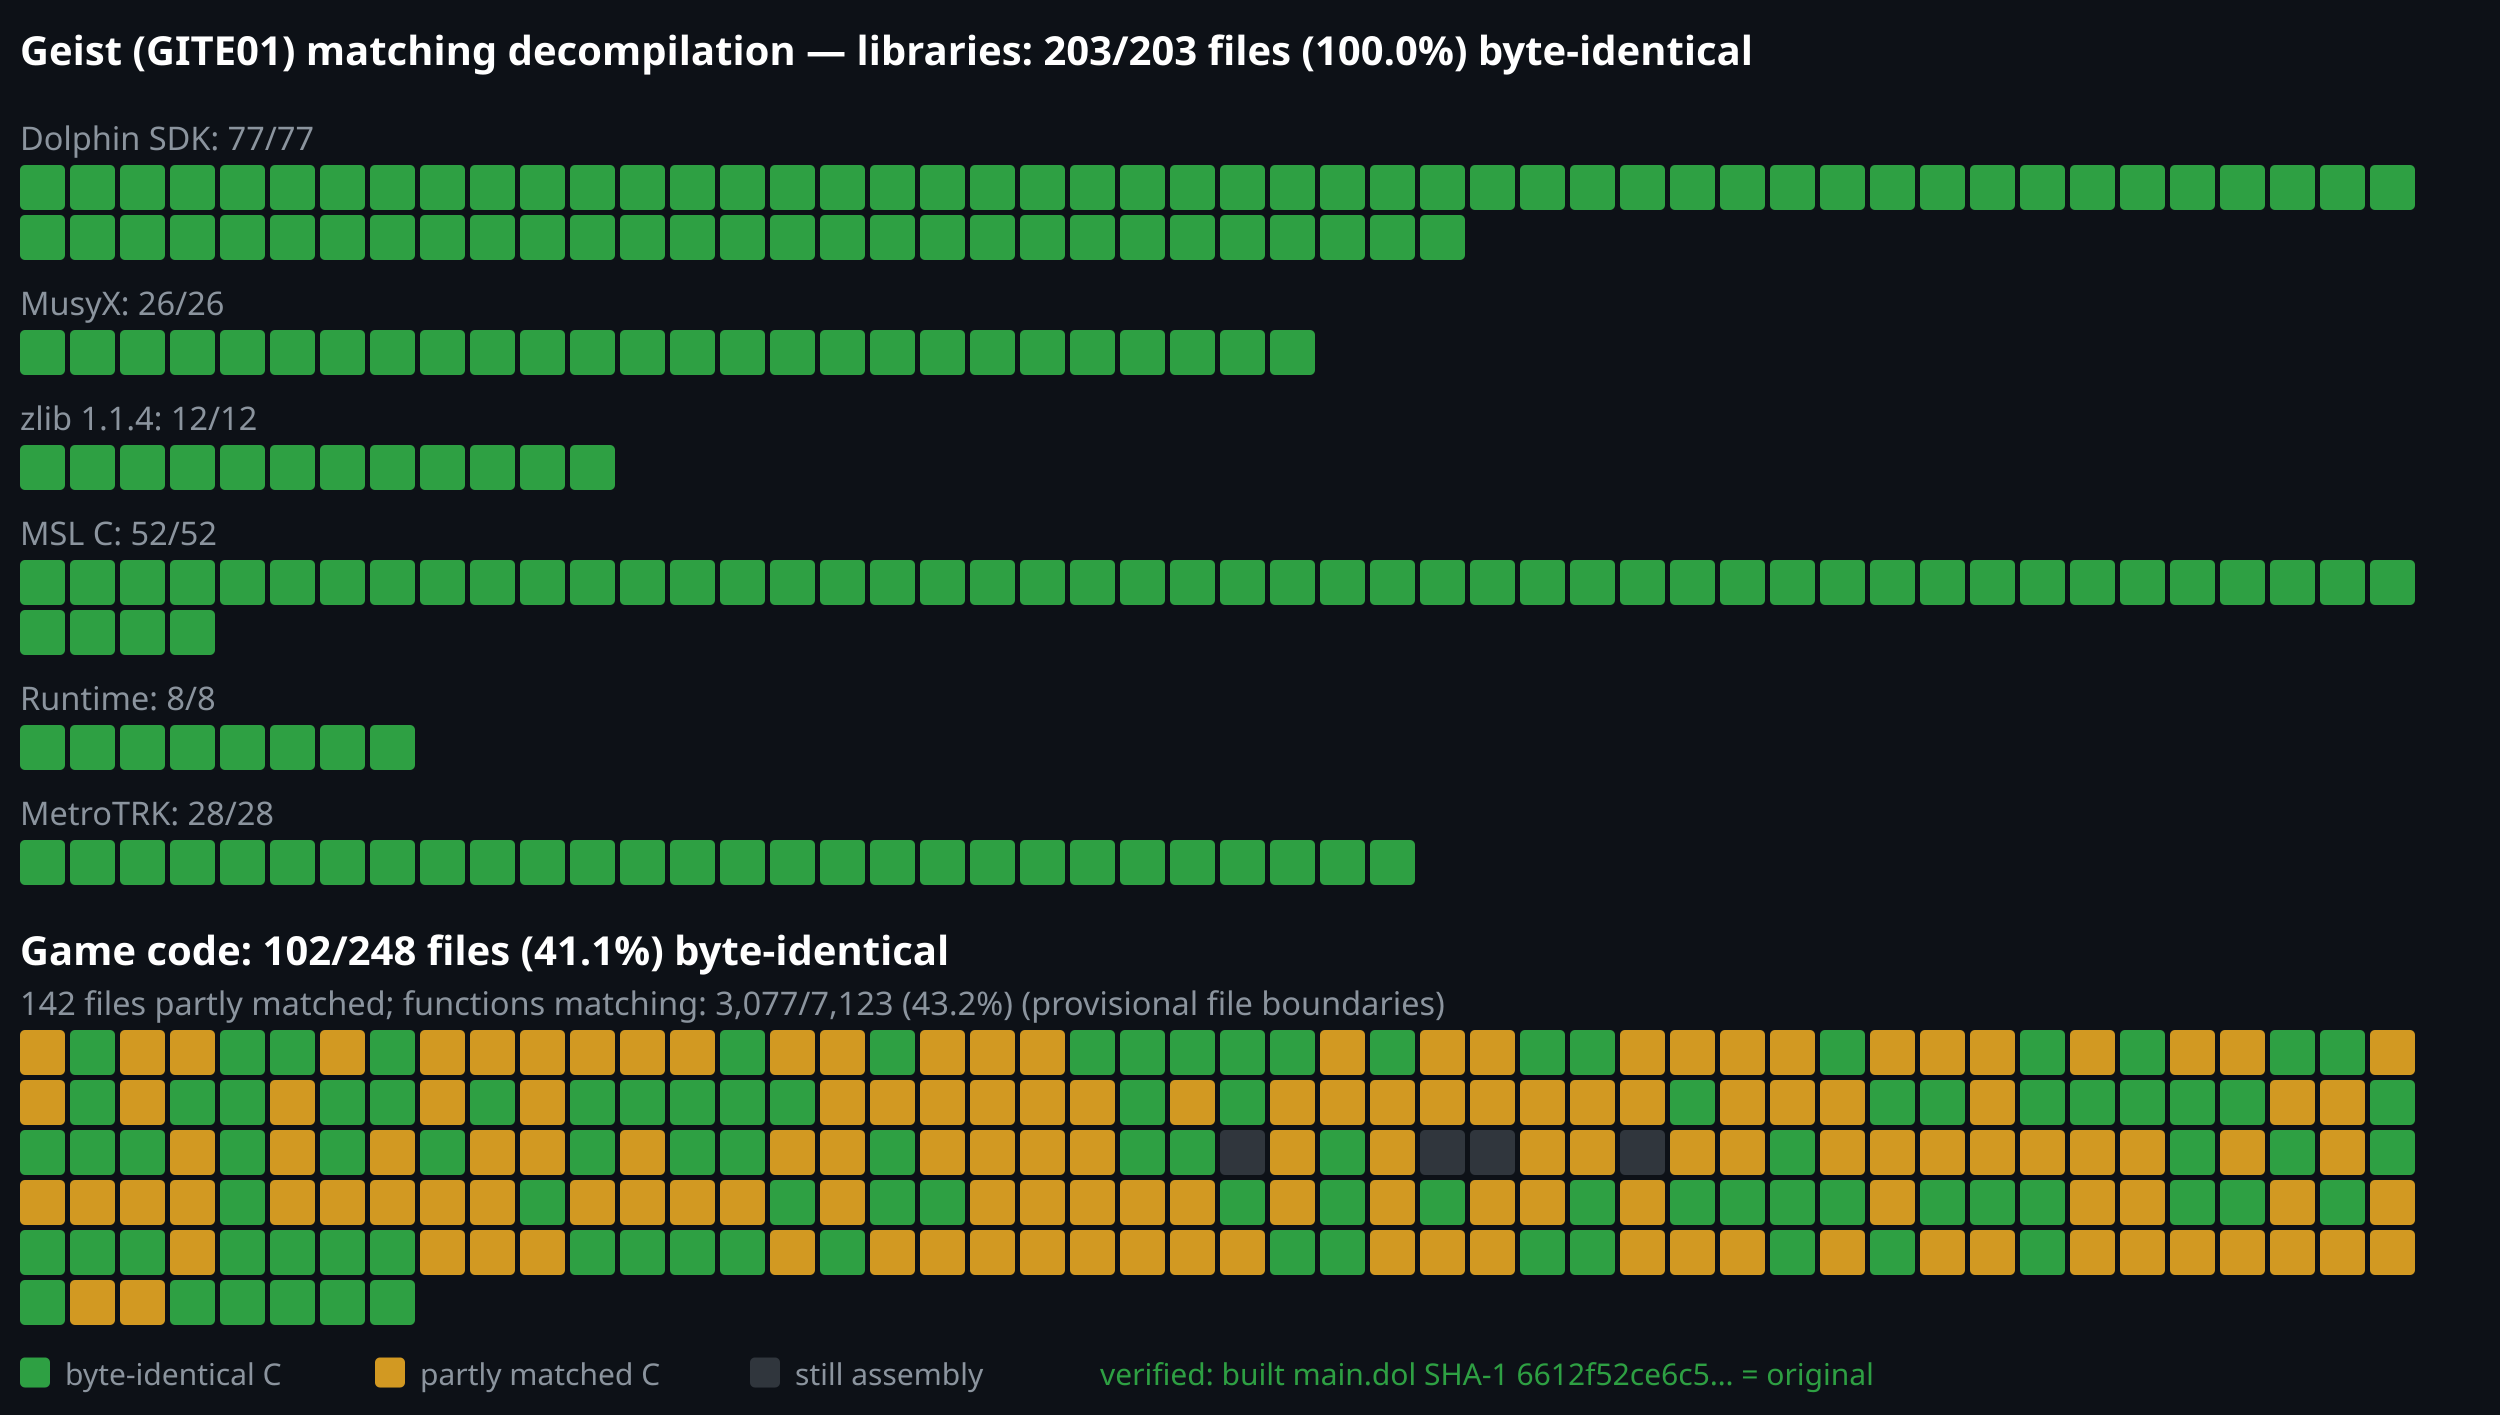
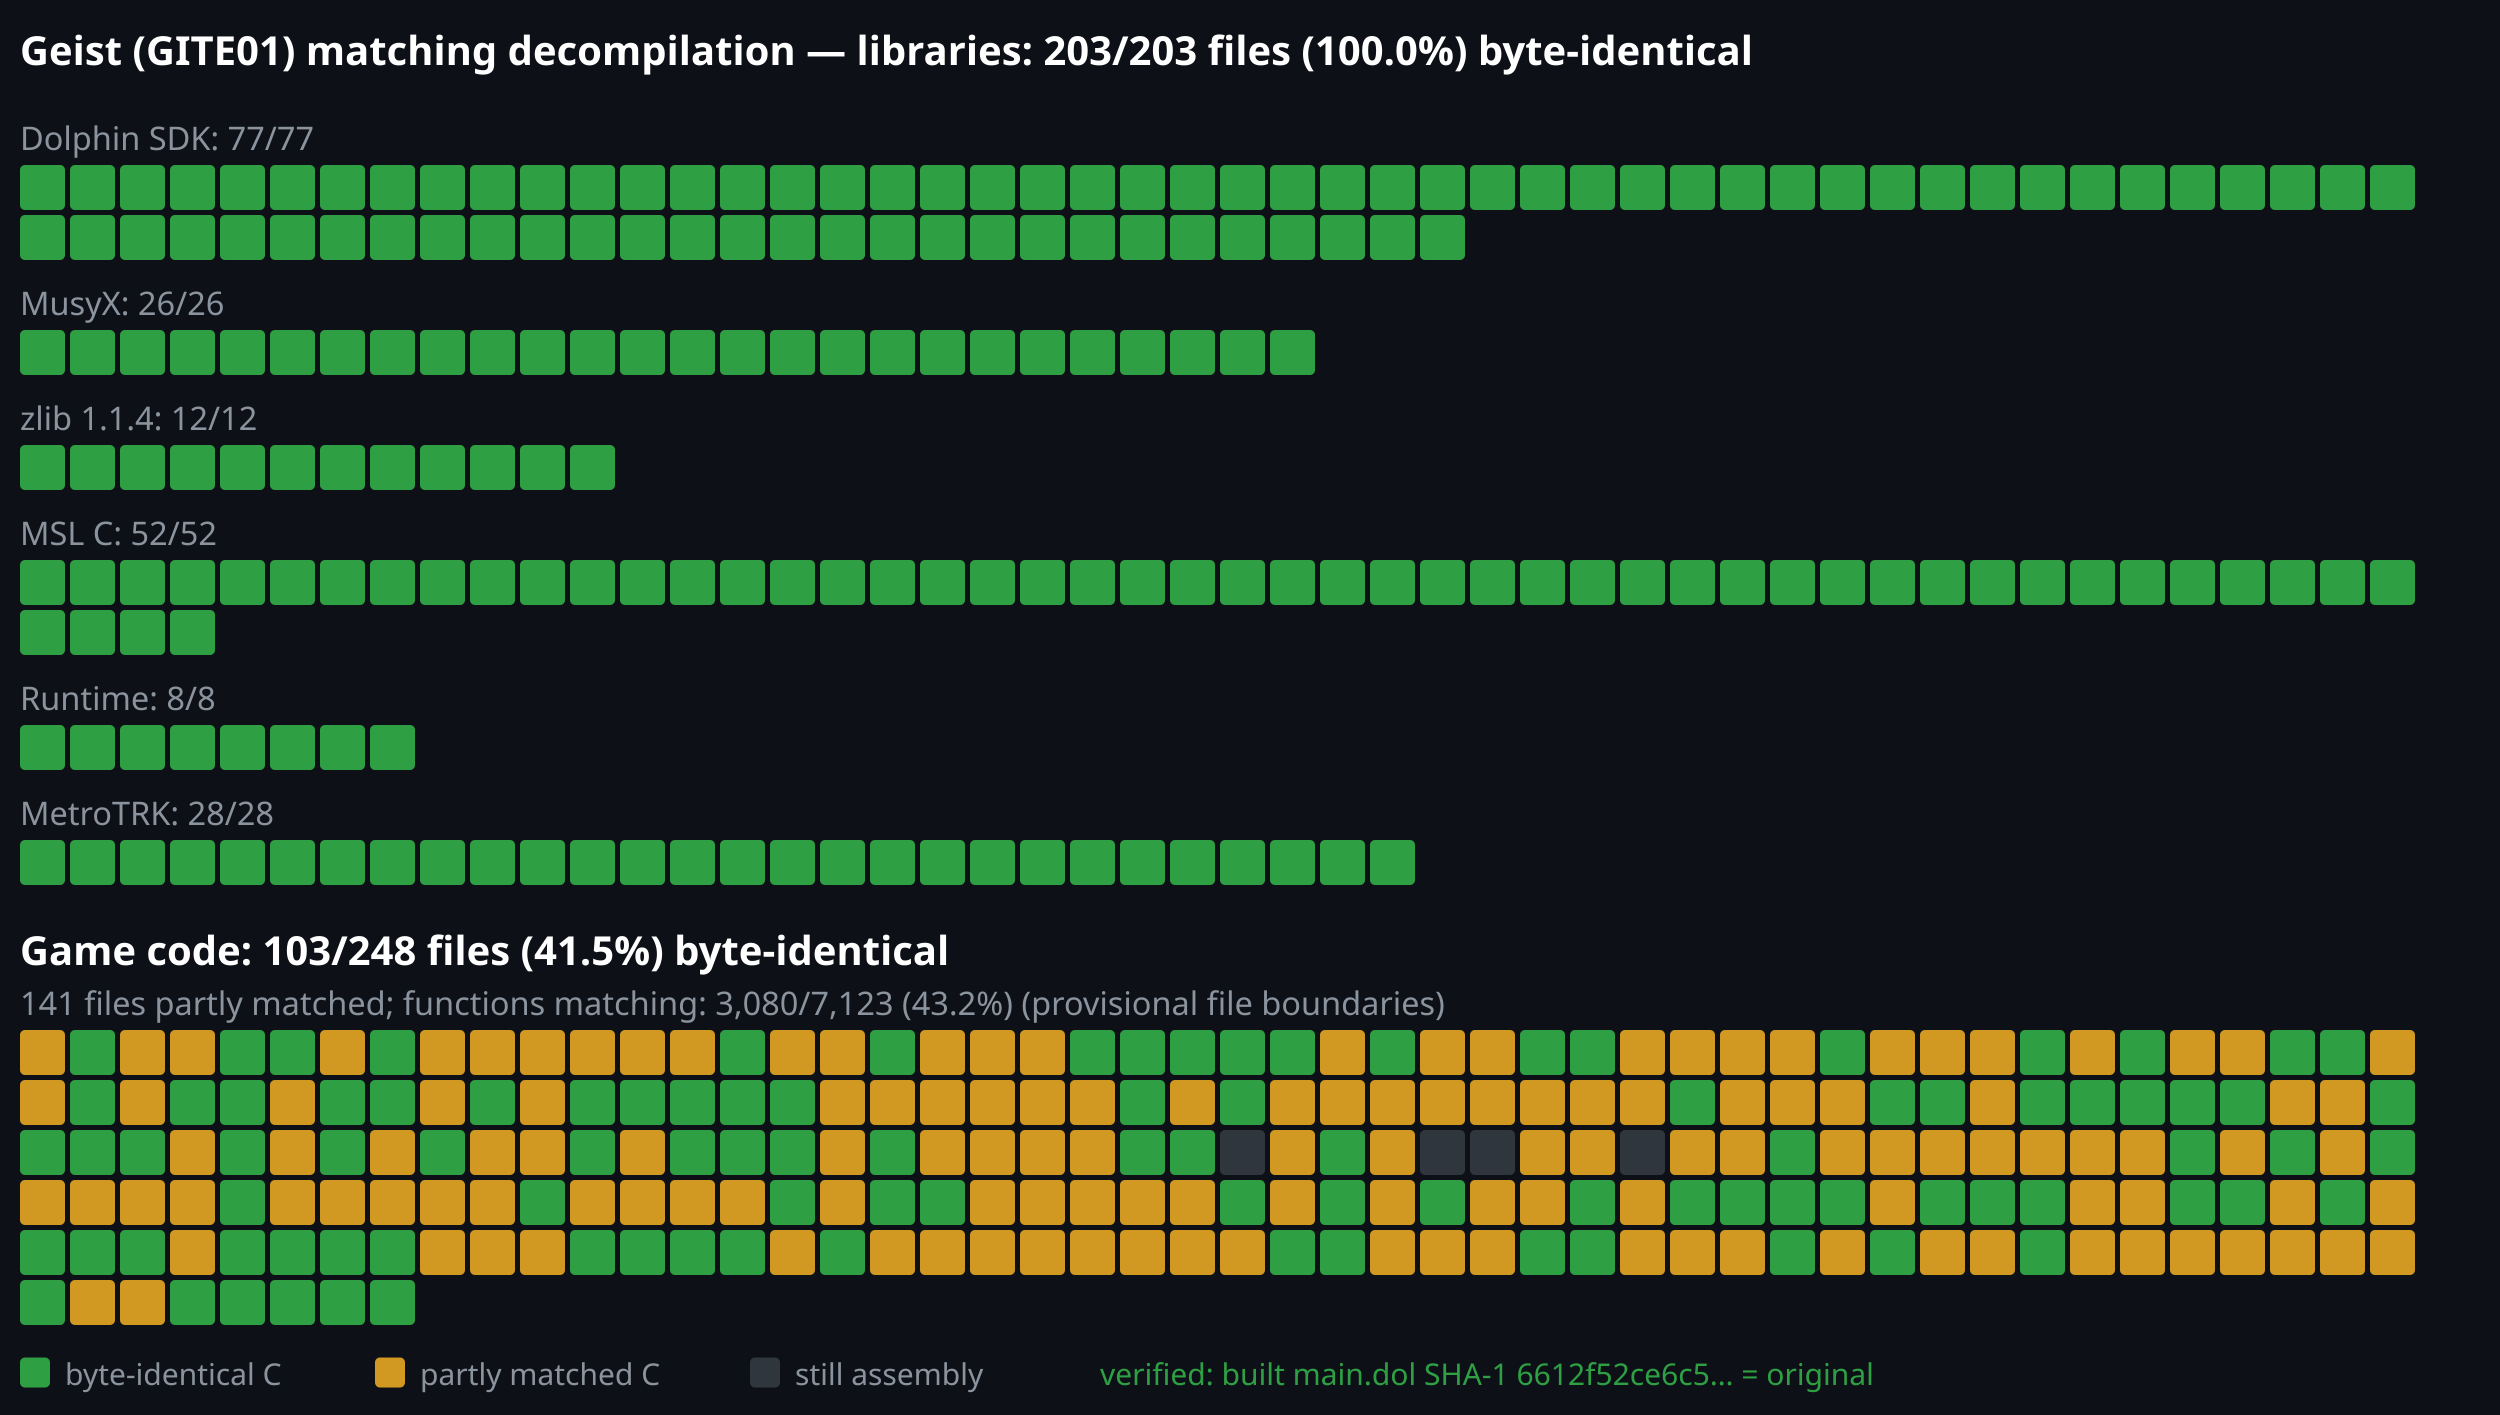
<svg xmlns="http://www.w3.org/2000/svg" viewBox="0 0 1000 566" width="1000" height="566">
  <rect width="1000" height="566" fill="#0d1117" />
  <text x="8" y="26" font-family="sans-serif" font-size="16" font-weight="bold" fill="#ffffff">Geist (GITE01) matching decompilation — libraries: 203/203 files (100.0%) byte-identical</text>
  <text x="8" y="60" font-family="sans-serif" font-size="13" font-weight="normal" fill="#8b949e">Dolphin SDK: 77/77</text>
  <rect x="8" y="66" width="18" height="18" rx="2" fill="#2ea043" />
  <rect x="28" y="66" width="18" height="18" rx="2" fill="#2ea043" />
  <rect x="48" y="66" width="18" height="18" rx="2" fill="#2ea043" />
  <rect x="68" y="66" width="18" height="18" rx="2" fill="#2ea043" />
  <rect x="88" y="66" width="18" height="18" rx="2" fill="#2ea043" />
  <rect x="108" y="66" width="18" height="18" rx="2" fill="#2ea043" />
  <rect x="128" y="66" width="18" height="18" rx="2" fill="#2ea043" />
  <rect x="148" y="66" width="18" height="18" rx="2" fill="#2ea043" />
  <rect x="168" y="66" width="18" height="18" rx="2" fill="#2ea043" />
  <rect x="188" y="66" width="18" height="18" rx="2" fill="#2ea043" />
  <rect x="208" y="66" width="18" height="18" rx="2" fill="#2ea043" />
  <rect x="228" y="66" width="18" height="18" rx="2" fill="#2ea043" />
  <rect x="248" y="66" width="18" height="18" rx="2" fill="#2ea043" />
  <rect x="268" y="66" width="18" height="18" rx="2" fill="#2ea043" />
  <rect x="288" y="66" width="18" height="18" rx="2" fill="#2ea043" />
  <rect x="308" y="66" width="18" height="18" rx="2" fill="#2ea043" />
  <rect x="328" y="66" width="18" height="18" rx="2" fill="#2ea043" />
  <rect x="348" y="66" width="18" height="18" rx="2" fill="#2ea043" />
  <rect x="368" y="66" width="18" height="18" rx="2" fill="#2ea043" />
  <rect x="388" y="66" width="18" height="18" rx="2" fill="#2ea043" />
  <rect x="408" y="66" width="18" height="18" rx="2" fill="#2ea043" />
  <rect x="428" y="66" width="18" height="18" rx="2" fill="#2ea043" />
  <rect x="448" y="66" width="18" height="18" rx="2" fill="#2ea043" />
  <rect x="468" y="66" width="18" height="18" rx="2" fill="#2ea043" />
  <rect x="488" y="66" width="18" height="18" rx="2" fill="#2ea043" />
  <rect x="508" y="66" width="18" height="18" rx="2" fill="#2ea043" />
  <rect x="528" y="66" width="18" height="18" rx="2" fill="#2ea043" />
  <rect x="548" y="66" width="18" height="18" rx="2" fill="#2ea043" />
  <rect x="568" y="66" width="18" height="18" rx="2" fill="#2ea043" />
  <rect x="588" y="66" width="18" height="18" rx="2" fill="#2ea043" />
  <rect x="608" y="66" width="18" height="18" rx="2" fill="#2ea043" />
  <rect x="628" y="66" width="18" height="18" rx="2" fill="#2ea043" />
  <rect x="648" y="66" width="18" height="18" rx="2" fill="#2ea043" />
  <rect x="668" y="66" width="18" height="18" rx="2" fill="#2ea043" />
  <rect x="688" y="66" width="18" height="18" rx="2" fill="#2ea043" />
  <rect x="708" y="66" width="18" height="18" rx="2" fill="#2ea043" />
  <rect x="728" y="66" width="18" height="18" rx="2" fill="#2ea043" />
  <rect x="748" y="66" width="18" height="18" rx="2" fill="#2ea043" />
  <rect x="768" y="66" width="18" height="18" rx="2" fill="#2ea043" />
  <rect x="788" y="66" width="18" height="18" rx="2" fill="#2ea043" />
  <rect x="808" y="66" width="18" height="18" rx="2" fill="#2ea043" />
  <rect x="828" y="66" width="18" height="18" rx="2" fill="#2ea043" />
  <rect x="848" y="66" width="18" height="18" rx="2" fill="#2ea043" />
  <rect x="868" y="66" width="18" height="18" rx="2" fill="#2ea043" />
  <rect x="888" y="66" width="18" height="18" rx="2" fill="#2ea043" />
  <rect x="908" y="66" width="18" height="18" rx="2" fill="#2ea043" />
  <rect x="928" y="66" width="18" height="18" rx="2" fill="#2ea043" />
  <rect x="948" y="66" width="18" height="18" rx="2" fill="#2ea043" />
  <rect x="8" y="86" width="18" height="18" rx="2" fill="#2ea043" />
  <rect x="28" y="86" width="18" height="18" rx="2" fill="#2ea043" />
  <rect x="48" y="86" width="18" height="18" rx="2" fill="#2ea043" />
  <rect x="68" y="86" width="18" height="18" rx="2" fill="#2ea043" />
  <rect x="88" y="86" width="18" height="18" rx="2" fill="#2ea043" />
  <rect x="108" y="86" width="18" height="18" rx="2" fill="#2ea043" />
  <rect x="128" y="86" width="18" height="18" rx="2" fill="#2ea043" />
  <rect x="148" y="86" width="18" height="18" rx="2" fill="#2ea043" />
  <rect x="168" y="86" width="18" height="18" rx="2" fill="#2ea043" />
  <rect x="188" y="86" width="18" height="18" rx="2" fill="#2ea043" />
  <rect x="208" y="86" width="18" height="18" rx="2" fill="#2ea043" />
  <rect x="228" y="86" width="18" height="18" rx="2" fill="#2ea043" />
  <rect x="248" y="86" width="18" height="18" rx="2" fill="#2ea043" />
  <rect x="268" y="86" width="18" height="18" rx="2" fill="#2ea043" />
  <rect x="288" y="86" width="18" height="18" rx="2" fill="#2ea043" />
  <rect x="308" y="86" width="18" height="18" rx="2" fill="#2ea043" />
  <rect x="328" y="86" width="18" height="18" rx="2" fill="#2ea043" />
  <rect x="348" y="86" width="18" height="18" rx="2" fill="#2ea043" />
  <rect x="368" y="86" width="18" height="18" rx="2" fill="#2ea043" />
  <rect x="388" y="86" width="18" height="18" rx="2" fill="#2ea043" />
  <rect x="408" y="86" width="18" height="18" rx="2" fill="#2ea043" />
  <rect x="428" y="86" width="18" height="18" rx="2" fill="#2ea043" />
  <rect x="448" y="86" width="18" height="18" rx="2" fill="#2ea043" />
  <rect x="468" y="86" width="18" height="18" rx="2" fill="#2ea043" />
  <rect x="488" y="86" width="18" height="18" rx="2" fill="#2ea043" />
  <rect x="508" y="86" width="18" height="18" rx="2" fill="#2ea043" />
  <rect x="528" y="86" width="18" height="18" rx="2" fill="#2ea043" />
  <rect x="548" y="86" width="18" height="18" rx="2" fill="#2ea043" />
  <rect x="568" y="86" width="18" height="18" rx="2" fill="#2ea043" />
  <text x="8" y="126" font-family="sans-serif" font-size="13" font-weight="normal" fill="#8b949e">MusyX: 26/26</text>
  <rect x="8" y="132" width="18" height="18" rx="2" fill="#2ea043" />
  <rect x="28" y="132" width="18" height="18" rx="2" fill="#2ea043" />
  <rect x="48" y="132" width="18" height="18" rx="2" fill="#2ea043" />
  <rect x="68" y="132" width="18" height="18" rx="2" fill="#2ea043" />
  <rect x="88" y="132" width="18" height="18" rx="2" fill="#2ea043" />
  <rect x="108" y="132" width="18" height="18" rx="2" fill="#2ea043" />
  <rect x="128" y="132" width="18" height="18" rx="2" fill="#2ea043" />
  <rect x="148" y="132" width="18" height="18" rx="2" fill="#2ea043" />
  <rect x="168" y="132" width="18" height="18" rx="2" fill="#2ea043" />
  <rect x="188" y="132" width="18" height="18" rx="2" fill="#2ea043" />
  <rect x="208" y="132" width="18" height="18" rx="2" fill="#2ea043" />
  <rect x="228" y="132" width="18" height="18" rx="2" fill="#2ea043" />
  <rect x="248" y="132" width="18" height="18" rx="2" fill="#2ea043" />
  <rect x="268" y="132" width="18" height="18" rx="2" fill="#2ea043" />
  <rect x="288" y="132" width="18" height="18" rx="2" fill="#2ea043" />
  <rect x="308" y="132" width="18" height="18" rx="2" fill="#2ea043" />
  <rect x="328" y="132" width="18" height="18" rx="2" fill="#2ea043" />
  <rect x="348" y="132" width="18" height="18" rx="2" fill="#2ea043" />
  <rect x="368" y="132" width="18" height="18" rx="2" fill="#2ea043" />
  <rect x="388" y="132" width="18" height="18" rx="2" fill="#2ea043" />
  <rect x="408" y="132" width="18" height="18" rx="2" fill="#2ea043" />
  <rect x="428" y="132" width="18" height="18" rx="2" fill="#2ea043" />
  <rect x="448" y="132" width="18" height="18" rx="2" fill="#2ea043" />
  <rect x="468" y="132" width="18" height="18" rx="2" fill="#2ea043" />
  <rect x="488" y="132" width="18" height="18" rx="2" fill="#2ea043" />
  <rect x="508" y="132" width="18" height="18" rx="2" fill="#2ea043" />
  <text x="8" y="172" font-family="sans-serif" font-size="13" font-weight="normal" fill="#8b949e">zlib 1.1.4: 12/12</text>
  <rect x="8" y="178" width="18" height="18" rx="2" fill="#2ea043" />
  <rect x="28" y="178" width="18" height="18" rx="2" fill="#2ea043" />
  <rect x="48" y="178" width="18" height="18" rx="2" fill="#2ea043" />
  <rect x="68" y="178" width="18" height="18" rx="2" fill="#2ea043" />
  <rect x="88" y="178" width="18" height="18" rx="2" fill="#2ea043" />
  <rect x="108" y="178" width="18" height="18" rx="2" fill="#2ea043" />
  <rect x="128" y="178" width="18" height="18" rx="2" fill="#2ea043" />
  <rect x="148" y="178" width="18" height="18" rx="2" fill="#2ea043" />
  <rect x="168" y="178" width="18" height="18" rx="2" fill="#2ea043" />
  <rect x="188" y="178" width="18" height="18" rx="2" fill="#2ea043" />
  <rect x="208" y="178" width="18" height="18" rx="2" fill="#2ea043" />
  <rect x="228" y="178" width="18" height="18" rx="2" fill="#2ea043" />
  <text x="8" y="218" font-family="sans-serif" font-size="13" font-weight="normal" fill="#8b949e">MSL C: 52/52</text>
  <rect x="8" y="224" width="18" height="18" rx="2" fill="#2ea043" />
  <rect x="28" y="224" width="18" height="18" rx="2" fill="#2ea043" />
  <rect x="48" y="224" width="18" height="18" rx="2" fill="#2ea043" />
  <rect x="68" y="224" width="18" height="18" rx="2" fill="#2ea043" />
  <rect x="88" y="224" width="18" height="18" rx="2" fill="#2ea043" />
  <rect x="108" y="224" width="18" height="18" rx="2" fill="#2ea043" />
  <rect x="128" y="224" width="18" height="18" rx="2" fill="#2ea043" />
  <rect x="148" y="224" width="18" height="18" rx="2" fill="#2ea043" />
  <rect x="168" y="224" width="18" height="18" rx="2" fill="#2ea043" />
  <rect x="188" y="224" width="18" height="18" rx="2" fill="#2ea043" />
  <rect x="208" y="224" width="18" height="18" rx="2" fill="#2ea043" />
  <rect x="228" y="224" width="18" height="18" rx="2" fill="#2ea043" />
  <rect x="248" y="224" width="18" height="18" rx="2" fill="#2ea043" />
  <rect x="268" y="224" width="18" height="18" rx="2" fill="#2ea043" />
  <rect x="288" y="224" width="18" height="18" rx="2" fill="#2ea043" />
  <rect x="308" y="224" width="18" height="18" rx="2" fill="#2ea043" />
  <rect x="328" y="224" width="18" height="18" rx="2" fill="#2ea043" />
  <rect x="348" y="224" width="18" height="18" rx="2" fill="#2ea043" />
  <rect x="368" y="224" width="18" height="18" rx="2" fill="#2ea043" />
  <rect x="388" y="224" width="18" height="18" rx="2" fill="#2ea043" />
  <rect x="408" y="224" width="18" height="18" rx="2" fill="#2ea043" />
  <rect x="428" y="224" width="18" height="18" rx="2" fill="#2ea043" />
  <rect x="448" y="224" width="18" height="18" rx="2" fill="#2ea043" />
  <rect x="468" y="224" width="18" height="18" rx="2" fill="#2ea043" />
  <rect x="488" y="224" width="18" height="18" rx="2" fill="#2ea043" />
  <rect x="508" y="224" width="18" height="18" rx="2" fill="#2ea043" />
  <rect x="528" y="224" width="18" height="18" rx="2" fill="#2ea043" />
  <rect x="548" y="224" width="18" height="18" rx="2" fill="#2ea043" />
  <rect x="568" y="224" width="18" height="18" rx="2" fill="#2ea043" />
  <rect x="588" y="224" width="18" height="18" rx="2" fill="#2ea043" />
  <rect x="608" y="224" width="18" height="18" rx="2" fill="#2ea043" />
  <rect x="628" y="224" width="18" height="18" rx="2" fill="#2ea043" />
  <rect x="648" y="224" width="18" height="18" rx="2" fill="#2ea043" />
  <rect x="668" y="224" width="18" height="18" rx="2" fill="#2ea043" />
  <rect x="688" y="224" width="18" height="18" rx="2" fill="#2ea043" />
  <rect x="708" y="224" width="18" height="18" rx="2" fill="#2ea043" />
  <rect x="728" y="224" width="18" height="18" rx="2" fill="#2ea043" />
  <rect x="748" y="224" width="18" height="18" rx="2" fill="#2ea043" />
  <rect x="768" y="224" width="18" height="18" rx="2" fill="#2ea043" />
  <rect x="788" y="224" width="18" height="18" rx="2" fill="#2ea043" />
  <rect x="808" y="224" width="18" height="18" rx="2" fill="#2ea043" />
  <rect x="828" y="224" width="18" height="18" rx="2" fill="#2ea043" />
  <rect x="848" y="224" width="18" height="18" rx="2" fill="#2ea043" />
  <rect x="868" y="224" width="18" height="18" rx="2" fill="#2ea043" />
  <rect x="888" y="224" width="18" height="18" rx="2" fill="#2ea043" />
  <rect x="908" y="224" width="18" height="18" rx="2" fill="#2ea043" />
  <rect x="928" y="224" width="18" height="18" rx="2" fill="#2ea043" />
  <rect x="948" y="224" width="18" height="18" rx="2" fill="#2ea043" />
  <rect x="8" y="244" width="18" height="18" rx="2" fill="#2ea043" />
  <rect x="28" y="244" width="18" height="18" rx="2" fill="#2ea043" />
  <rect x="48" y="244" width="18" height="18" rx="2" fill="#2ea043" />
  <rect x="68" y="244" width="18" height="18" rx="2" fill="#2ea043" />
  <text x="8" y="284" font-family="sans-serif" font-size="13" font-weight="normal" fill="#8b949e">Runtime: 8/8</text>
  <rect x="8" y="290" width="18" height="18" rx="2" fill="#2ea043" />
  <rect x="28" y="290" width="18" height="18" rx="2" fill="#2ea043" />
  <rect x="48" y="290" width="18" height="18" rx="2" fill="#2ea043" />
  <rect x="68" y="290" width="18" height="18" rx="2" fill="#2ea043" />
  <rect x="88" y="290" width="18" height="18" rx="2" fill="#2ea043" />
  <rect x="108" y="290" width="18" height="18" rx="2" fill="#2ea043" />
  <rect x="128" y="290" width="18" height="18" rx="2" fill="#2ea043" />
  <rect x="148" y="290" width="18" height="18" rx="2" fill="#2ea043" />
  <text x="8" y="330" font-family="sans-serif" font-size="13" font-weight="normal" fill="#8b949e">MetroTRK: 28/28</text>
  <rect x="8" y="336" width="18" height="18" rx="2" fill="#2ea043" />
  <rect x="28" y="336" width="18" height="18" rx="2" fill="#2ea043" />
  <rect x="48" y="336" width="18" height="18" rx="2" fill="#2ea043" />
  <rect x="68" y="336" width="18" height="18" rx="2" fill="#2ea043" />
  <rect x="88" y="336" width="18" height="18" rx="2" fill="#2ea043" />
  <rect x="108" y="336" width="18" height="18" rx="2" fill="#2ea043" />
  <rect x="128" y="336" width="18" height="18" rx="2" fill="#2ea043" />
  <rect x="148" y="336" width="18" height="18" rx="2" fill="#2ea043" />
  <rect x="168" y="336" width="18" height="18" rx="2" fill="#2ea043" />
  <rect x="188" y="336" width="18" height="18" rx="2" fill="#2ea043" />
  <rect x="208" y="336" width="18" height="18" rx="2" fill="#2ea043" />
  <rect x="228" y="336" width="18" height="18" rx="2" fill="#2ea043" />
  <rect x="248" y="336" width="18" height="18" rx="2" fill="#2ea043" />
  <rect x="268" y="336" width="18" height="18" rx="2" fill="#2ea043" />
  <rect x="288" y="336" width="18" height="18" rx="2" fill="#2ea043" />
  <rect x="308" y="336" width="18" height="18" rx="2" fill="#2ea043" />
  <rect x="328" y="336" width="18" height="18" rx="2" fill="#2ea043" />
  <rect x="348" y="336" width="18" height="18" rx="2" fill="#2ea043" />
  <rect x="368" y="336" width="18" height="18" rx="2" fill="#2ea043" />
  <rect x="388" y="336" width="18" height="18" rx="2" fill="#2ea043" />
  <rect x="408" y="336" width="18" height="18" rx="2" fill="#2ea043" />
  <rect x="428" y="336" width="18" height="18" rx="2" fill="#2ea043" />
  <rect x="448" y="336" width="18" height="18" rx="2" fill="#2ea043" />
  <rect x="468" y="336" width="18" height="18" rx="2" fill="#2ea043" />
  <rect x="488" y="336" width="18" height="18" rx="2" fill="#2ea043" />
  <rect x="508" y="336" width="18" height="18" rx="2" fill="#2ea043" />
  <rect x="528" y="336" width="18" height="18" rx="2" fill="#2ea043" />
  <rect x="548" y="336" width="18" height="18" rx="2" fill="#2ea043" />
-   <text x="8" y="386" font-family="sans-serif" font-size="16" font-weight="bold" fill="#ffffff">Game code: 102/248 files (41.1%) byte-identical</text>
-   <text x="8" y="406" font-family="sans-serif" font-size="13" font-weight="normal" fill="#8b949e">142 files partly matched; functions matching: 3,077/7,123 (43.2%) (provisional file boundaries)</text>
+   <text x="8" y="386" font-family="sans-serif" font-size="16" font-weight="bold" fill="#ffffff">Game code: 103/248 files (41.5%) byte-identical</text>
+   <text x="8" y="406" font-family="sans-serif" font-size="13" font-weight="normal" fill="#8b949e">141 files partly matched; functions matching: 3,080/7,123 (43.2%) (provisional file boundaries)</text>
  <rect x="8" y="412" width="18" height="18" rx="2" fill="#d29922" />
  <rect x="28" y="412" width="18" height="18" rx="2" fill="#2ea043" />
  <rect x="48" y="412" width="18" height="18" rx="2" fill="#d29922" />
  <rect x="68" y="412" width="18" height="18" rx="2" fill="#d29922" />
  <rect x="88" y="412" width="18" height="18" rx="2" fill="#2ea043" />
  <rect x="108" y="412" width="18" height="18" rx="2" fill="#2ea043" />
  <rect x="128" y="412" width="18" height="18" rx="2" fill="#d29922" />
  <rect x="148" y="412" width="18" height="18" rx="2" fill="#2ea043" />
  <rect x="168" y="412" width="18" height="18" rx="2" fill="#d29922" />
  <rect x="188" y="412" width="18" height="18" rx="2" fill="#d29922" />
  <rect x="208" y="412" width="18" height="18" rx="2" fill="#d29922" />
  <rect x="228" y="412" width="18" height="18" rx="2" fill="#d29922" />
  <rect x="248" y="412" width="18" height="18" rx="2" fill="#d29922" />
  <rect x="268" y="412" width="18" height="18" rx="2" fill="#d29922" />
  <rect x="288" y="412" width="18" height="18" rx="2" fill="#2ea043" />
  <rect x="308" y="412" width="18" height="18" rx="2" fill="#d29922" />
  <rect x="328" y="412" width="18" height="18" rx="2" fill="#d29922" />
  <rect x="348" y="412" width="18" height="18" rx="2" fill="#2ea043" />
  <rect x="368" y="412" width="18" height="18" rx="2" fill="#d29922" />
  <rect x="388" y="412" width="18" height="18" rx="2" fill="#d29922" />
  <rect x="408" y="412" width="18" height="18" rx="2" fill="#d29922" />
  <rect x="428" y="412" width="18" height="18" rx="2" fill="#2ea043" />
  <rect x="448" y="412" width="18" height="18" rx="2" fill="#2ea043" />
  <rect x="468" y="412" width="18" height="18" rx="2" fill="#2ea043" />
  <rect x="488" y="412" width="18" height="18" rx="2" fill="#2ea043" />
  <rect x="508" y="412" width="18" height="18" rx="2" fill="#2ea043" />
  <rect x="528" y="412" width="18" height="18" rx="2" fill="#d29922" />
  <rect x="548" y="412" width="18" height="18" rx="2" fill="#2ea043" />
  <rect x="568" y="412" width="18" height="18" rx="2" fill="#d29922" />
  <rect x="588" y="412" width="18" height="18" rx="2" fill="#d29922" />
  <rect x="608" y="412" width="18" height="18" rx="2" fill="#2ea043" />
  <rect x="628" y="412" width="18" height="18" rx="2" fill="#2ea043" />
  <rect x="648" y="412" width="18" height="18" rx="2" fill="#d29922" />
  <rect x="668" y="412" width="18" height="18" rx="2" fill="#d29922" />
  <rect x="688" y="412" width="18" height="18" rx="2" fill="#d29922" />
  <rect x="708" y="412" width="18" height="18" rx="2" fill="#d29922" />
  <rect x="728" y="412" width="18" height="18" rx="2" fill="#2ea043" />
  <rect x="748" y="412" width="18" height="18" rx="2" fill="#d29922" />
  <rect x="768" y="412" width="18" height="18" rx="2" fill="#d29922" />
  <rect x="788" y="412" width="18" height="18" rx="2" fill="#d29922" />
  <rect x="808" y="412" width="18" height="18" rx="2" fill="#2ea043" />
  <rect x="828" y="412" width="18" height="18" rx="2" fill="#d29922" />
  <rect x="848" y="412" width="18" height="18" rx="2" fill="#2ea043" />
  <rect x="868" y="412" width="18" height="18" rx="2" fill="#d29922" />
  <rect x="888" y="412" width="18" height="18" rx="2" fill="#d29922" />
  <rect x="908" y="412" width="18" height="18" rx="2" fill="#2ea043" />
  <rect x="928" y="412" width="18" height="18" rx="2" fill="#2ea043" />
  <rect x="948" y="412" width="18" height="18" rx="2" fill="#d29922" />
  <rect x="8" y="432" width="18" height="18" rx="2" fill="#d29922" />
  <rect x="28" y="432" width="18" height="18" rx="2" fill="#2ea043" />
  <rect x="48" y="432" width="18" height="18" rx="2" fill="#d29922" />
  <rect x="68" y="432" width="18" height="18" rx="2" fill="#2ea043" />
  <rect x="88" y="432" width="18" height="18" rx="2" fill="#2ea043" />
  <rect x="108" y="432" width="18" height="18" rx="2" fill="#d29922" />
  <rect x="128" y="432" width="18" height="18" rx="2" fill="#2ea043" />
  <rect x="148" y="432" width="18" height="18" rx="2" fill="#2ea043" />
  <rect x="168" y="432" width="18" height="18" rx="2" fill="#d29922" />
  <rect x="188" y="432" width="18" height="18" rx="2" fill="#2ea043" />
  <rect x="208" y="432" width="18" height="18" rx="2" fill="#d29922" />
  <rect x="228" y="432" width="18" height="18" rx="2" fill="#2ea043" />
  <rect x="248" y="432" width="18" height="18" rx="2" fill="#2ea043" />
  <rect x="268" y="432" width="18" height="18" rx="2" fill="#2ea043" />
  <rect x="288" y="432" width="18" height="18" rx="2" fill="#2ea043" />
  <rect x="308" y="432" width="18" height="18" rx="2" fill="#2ea043" />
  <rect x="328" y="432" width="18" height="18" rx="2" fill="#d29922" />
  <rect x="348" y="432" width="18" height="18" rx="2" fill="#d29922" />
  <rect x="368" y="432" width="18" height="18" rx="2" fill="#d29922" />
  <rect x="388" y="432" width="18" height="18" rx="2" fill="#d29922" />
  <rect x="408" y="432" width="18" height="18" rx="2" fill="#d29922" />
  <rect x="428" y="432" width="18" height="18" rx="2" fill="#d29922" />
  <rect x="448" y="432" width="18" height="18" rx="2" fill="#2ea043" />
  <rect x="468" y="432" width="18" height="18" rx="2" fill="#d29922" />
  <rect x="488" y="432" width="18" height="18" rx="2" fill="#2ea043" />
  <rect x="508" y="432" width="18" height="18" rx="2" fill="#d29922" />
  <rect x="528" y="432" width="18" height="18" rx="2" fill="#d29922" />
  <rect x="548" y="432" width="18" height="18" rx="2" fill="#d29922" />
  <rect x="568" y="432" width="18" height="18" rx="2" fill="#d29922" />
  <rect x="588" y="432" width="18" height="18" rx="2" fill="#d29922" />
  <rect x="608" y="432" width="18" height="18" rx="2" fill="#d29922" />
  <rect x="628" y="432" width="18" height="18" rx="2" fill="#d29922" />
  <rect x="648" y="432" width="18" height="18" rx="2" fill="#d29922" />
  <rect x="668" y="432" width="18" height="18" rx="2" fill="#2ea043" />
  <rect x="688" y="432" width="18" height="18" rx="2" fill="#d29922" />
  <rect x="708" y="432" width="18" height="18" rx="2" fill="#d29922" />
  <rect x="728" y="432" width="18" height="18" rx="2" fill="#d29922" />
  <rect x="748" y="432" width="18" height="18" rx="2" fill="#2ea043" />
  <rect x="768" y="432" width="18" height="18" rx="2" fill="#2ea043" />
  <rect x="788" y="432" width="18" height="18" rx="2" fill="#d29922" />
  <rect x="808" y="432" width="18" height="18" rx="2" fill="#2ea043" />
  <rect x="828" y="432" width="18" height="18" rx="2" fill="#2ea043" />
  <rect x="848" y="432" width="18" height="18" rx="2" fill="#2ea043" />
  <rect x="868" y="432" width="18" height="18" rx="2" fill="#2ea043" />
  <rect x="888" y="432" width="18" height="18" rx="2" fill="#2ea043" />
  <rect x="908" y="432" width="18" height="18" rx="2" fill="#d29922" />
  <rect x="928" y="432" width="18" height="18" rx="2" fill="#d29922" />
  <rect x="948" y="432" width="18" height="18" rx="2" fill="#2ea043" />
  <rect x="8" y="452" width="18" height="18" rx="2" fill="#2ea043" />
  <rect x="28" y="452" width="18" height="18" rx="2" fill="#2ea043" />
  <rect x="48" y="452" width="18" height="18" rx="2" fill="#2ea043" />
  <rect x="68" y="452" width="18" height="18" rx="2" fill="#d29922" />
  <rect x="88" y="452" width="18" height="18" rx="2" fill="#2ea043" />
  <rect x="108" y="452" width="18" height="18" rx="2" fill="#d29922" />
  <rect x="128" y="452" width="18" height="18" rx="2" fill="#2ea043" />
  <rect x="148" y="452" width="18" height="18" rx="2" fill="#d29922" />
  <rect x="168" y="452" width="18" height="18" rx="2" fill="#2ea043" />
  <rect x="188" y="452" width="18" height="18" rx="2" fill="#d29922" />
  <rect x="208" y="452" width="18" height="18" rx="2" fill="#d29922" />
  <rect x="228" y="452" width="18" height="18" rx="2" fill="#2ea043" />
  <rect x="248" y="452" width="18" height="18" rx="2" fill="#d29922" />
  <rect x="268" y="452" width="18" height="18" rx="2" fill="#2ea043" />
  <rect x="288" y="452" width="18" height="18" rx="2" fill="#2ea043" />
-   <rect x="308" y="452" width="18" height="18" rx="2" fill="#d29922" />
+   <rect x="308" y="452" width="18" height="18" rx="2" fill="#2ea043" />
  <rect x="328" y="452" width="18" height="18" rx="2" fill="#d29922" />
  <rect x="348" y="452" width="18" height="18" rx="2" fill="#2ea043" />
  <rect x="368" y="452" width="18" height="18" rx="2" fill="#d29922" />
  <rect x="388" y="452" width="18" height="18" rx="2" fill="#d29922" />
  <rect x="408" y="452" width="18" height="18" rx="2" fill="#d29922" />
  <rect x="428" y="452" width="18" height="18" rx="2" fill="#d29922" />
  <rect x="448" y="452" width="18" height="18" rx="2" fill="#2ea043" />
  <rect x="468" y="452" width="18" height="18" rx="2" fill="#2ea043" />
  <rect x="488" y="452" width="18" height="18" rx="2" fill="#30363d" />
  <rect x="508" y="452" width="18" height="18" rx="2" fill="#d29922" />
  <rect x="528" y="452" width="18" height="18" rx="2" fill="#2ea043" />
  <rect x="548" y="452" width="18" height="18" rx="2" fill="#d29922" />
  <rect x="568" y="452" width="18" height="18" rx="2" fill="#30363d" />
  <rect x="588" y="452" width="18" height="18" rx="2" fill="#30363d" />
  <rect x="608" y="452" width="18" height="18" rx="2" fill="#d29922" />
  <rect x="628" y="452" width="18" height="18" rx="2" fill="#d29922" />
  <rect x="648" y="452" width="18" height="18" rx="2" fill="#30363d" />
  <rect x="668" y="452" width="18" height="18" rx="2" fill="#d29922" />
  <rect x="688" y="452" width="18" height="18" rx="2" fill="#d29922" />
  <rect x="708" y="452" width="18" height="18" rx="2" fill="#2ea043" />
  <rect x="728" y="452" width="18" height="18" rx="2" fill="#d29922" />
  <rect x="748" y="452" width="18" height="18" rx="2" fill="#d29922" />
  <rect x="768" y="452" width="18" height="18" rx="2" fill="#d29922" />
  <rect x="788" y="452" width="18" height="18" rx="2" fill="#d29922" />
  <rect x="808" y="452" width="18" height="18" rx="2" fill="#d29922" />
  <rect x="828" y="452" width="18" height="18" rx="2" fill="#d29922" />
  <rect x="848" y="452" width="18" height="18" rx="2" fill="#d29922" />
  <rect x="868" y="452" width="18" height="18" rx="2" fill="#2ea043" />
  <rect x="888" y="452" width="18" height="18" rx="2" fill="#d29922" />
  <rect x="908" y="452" width="18" height="18" rx="2" fill="#2ea043" />
  <rect x="928" y="452" width="18" height="18" rx="2" fill="#d29922" />
  <rect x="948" y="452" width="18" height="18" rx="2" fill="#2ea043" />
  <rect x="8" y="472" width="18" height="18" rx="2" fill="#d29922" />
  <rect x="28" y="472" width="18" height="18" rx="2" fill="#d29922" />
  <rect x="48" y="472" width="18" height="18" rx="2" fill="#d29922" />
  <rect x="68" y="472" width="18" height="18" rx="2" fill="#d29922" />
  <rect x="88" y="472" width="18" height="18" rx="2" fill="#2ea043" />
  <rect x="108" y="472" width="18" height="18" rx="2" fill="#d29922" />
  <rect x="128" y="472" width="18" height="18" rx="2" fill="#d29922" />
  <rect x="148" y="472" width="18" height="18" rx="2" fill="#d29922" />
  <rect x="168" y="472" width="18" height="18" rx="2" fill="#d29922" />
  <rect x="188" y="472" width="18" height="18" rx="2" fill="#d29922" />
  <rect x="208" y="472" width="18" height="18" rx="2" fill="#2ea043" />
  <rect x="228" y="472" width="18" height="18" rx="2" fill="#d29922" />
  <rect x="248" y="472" width="18" height="18" rx="2" fill="#d29922" />
  <rect x="268" y="472" width="18" height="18" rx="2" fill="#d29922" />
  <rect x="288" y="472" width="18" height="18" rx="2" fill="#d29922" />
  <rect x="308" y="472" width="18" height="18" rx="2" fill="#2ea043" />
  <rect x="328" y="472" width="18" height="18" rx="2" fill="#d29922" />
  <rect x="348" y="472" width="18" height="18" rx="2" fill="#2ea043" />
  <rect x="368" y="472" width="18" height="18" rx="2" fill="#2ea043" />
  <rect x="388" y="472" width="18" height="18" rx="2" fill="#d29922" />
  <rect x="408" y="472" width="18" height="18" rx="2" fill="#d29922" />
  <rect x="428" y="472" width="18" height="18" rx="2" fill="#d29922" />
  <rect x="448" y="472" width="18" height="18" rx="2" fill="#d29922" />
  <rect x="468" y="472" width="18" height="18" rx="2" fill="#d29922" />
  <rect x="488" y="472" width="18" height="18" rx="2" fill="#2ea043" />
  <rect x="508" y="472" width="18" height="18" rx="2" fill="#d29922" />
  <rect x="528" y="472" width="18" height="18" rx="2" fill="#2ea043" />
  <rect x="548" y="472" width="18" height="18" rx="2" fill="#d29922" />
  <rect x="568" y="472" width="18" height="18" rx="2" fill="#2ea043" />
  <rect x="588" y="472" width="18" height="18" rx="2" fill="#d29922" />
  <rect x="608" y="472" width="18" height="18" rx="2" fill="#d29922" />
  <rect x="628" y="472" width="18" height="18" rx="2" fill="#2ea043" />
  <rect x="648" y="472" width="18" height="18" rx="2" fill="#d29922" />
  <rect x="668" y="472" width="18" height="18" rx="2" fill="#2ea043" />
  <rect x="688" y="472" width="18" height="18" rx="2" fill="#2ea043" />
  <rect x="708" y="472" width="18" height="18" rx="2" fill="#2ea043" />
  <rect x="728" y="472" width="18" height="18" rx="2" fill="#2ea043" />
  <rect x="748" y="472" width="18" height="18" rx="2" fill="#d29922" />
  <rect x="768" y="472" width="18" height="18" rx="2" fill="#2ea043" />
  <rect x="788" y="472" width="18" height="18" rx="2" fill="#2ea043" />
  <rect x="808" y="472" width="18" height="18" rx="2" fill="#2ea043" />
  <rect x="828" y="472" width="18" height="18" rx="2" fill="#d29922" />
  <rect x="848" y="472" width="18" height="18" rx="2" fill="#d29922" />
  <rect x="868" y="472" width="18" height="18" rx="2" fill="#2ea043" />
  <rect x="888" y="472" width="18" height="18" rx="2" fill="#2ea043" />
  <rect x="908" y="472" width="18" height="18" rx="2" fill="#d29922" />
  <rect x="928" y="472" width="18" height="18" rx="2" fill="#2ea043" />
  <rect x="948" y="472" width="18" height="18" rx="2" fill="#d29922" />
  <rect x="8" y="492" width="18" height="18" rx="2" fill="#2ea043" />
  <rect x="28" y="492" width="18" height="18" rx="2" fill="#2ea043" />
  <rect x="48" y="492" width="18" height="18" rx="2" fill="#2ea043" />
  <rect x="68" y="492" width="18" height="18" rx="2" fill="#d29922" />
  <rect x="88" y="492" width="18" height="18" rx="2" fill="#2ea043" />
  <rect x="108" y="492" width="18" height="18" rx="2" fill="#2ea043" />
  <rect x="128" y="492" width="18" height="18" rx="2" fill="#2ea043" />
  <rect x="148" y="492" width="18" height="18" rx="2" fill="#2ea043" />
  <rect x="168" y="492" width="18" height="18" rx="2" fill="#d29922" />
  <rect x="188" y="492" width="18" height="18" rx="2" fill="#d29922" />
  <rect x="208" y="492" width="18" height="18" rx="2" fill="#d29922" />
  <rect x="228" y="492" width="18" height="18" rx="2" fill="#2ea043" />
  <rect x="248" y="492" width="18" height="18" rx="2" fill="#2ea043" />
  <rect x="268" y="492" width="18" height="18" rx="2" fill="#2ea043" />
  <rect x="288" y="492" width="18" height="18" rx="2" fill="#2ea043" />
  <rect x="308" y="492" width="18" height="18" rx="2" fill="#d29922" />
  <rect x="328" y="492" width="18" height="18" rx="2" fill="#2ea043" />
  <rect x="348" y="492" width="18" height="18" rx="2" fill="#d29922" />
  <rect x="368" y="492" width="18" height="18" rx="2" fill="#d29922" />
  <rect x="388" y="492" width="18" height="18" rx="2" fill="#d29922" />
  <rect x="408" y="492" width="18" height="18" rx="2" fill="#d29922" />
  <rect x="428" y="492" width="18" height="18" rx="2" fill="#d29922" />
  <rect x="448" y="492" width="18" height="18" rx="2" fill="#d29922" />
  <rect x="468" y="492" width="18" height="18" rx="2" fill="#d29922" />
  <rect x="488" y="492" width="18" height="18" rx="2" fill="#d29922" />
  <rect x="508" y="492" width="18" height="18" rx="2" fill="#2ea043" />
  <rect x="528" y="492" width="18" height="18" rx="2" fill="#2ea043" />
  <rect x="548" y="492" width="18" height="18" rx="2" fill="#d29922" />
  <rect x="568" y="492" width="18" height="18" rx="2" fill="#d29922" />
  <rect x="588" y="492" width="18" height="18" rx="2" fill="#d29922" />
  <rect x="608" y="492" width="18" height="18" rx="2" fill="#2ea043" />
  <rect x="628" y="492" width="18" height="18" rx="2" fill="#2ea043" />
  <rect x="648" y="492" width="18" height="18" rx="2" fill="#d29922" />
  <rect x="668" y="492" width="18" height="18" rx="2" fill="#d29922" />
  <rect x="688" y="492" width="18" height="18" rx="2" fill="#d29922" />
  <rect x="708" y="492" width="18" height="18" rx="2" fill="#2ea043" />
  <rect x="728" y="492" width="18" height="18" rx="2" fill="#d29922" />
  <rect x="748" y="492" width="18" height="18" rx="2" fill="#2ea043" />
  <rect x="768" y="492" width="18" height="18" rx="2" fill="#d29922" />
  <rect x="788" y="492" width="18" height="18" rx="2" fill="#d29922" />
  <rect x="808" y="492" width="18" height="18" rx="2" fill="#2ea043" />
  <rect x="828" y="492" width="18" height="18" rx="2" fill="#d29922" />
  <rect x="848" y="492" width="18" height="18" rx="2" fill="#d29922" />
  <rect x="868" y="492" width="18" height="18" rx="2" fill="#d29922" />
  <rect x="888" y="492" width="18" height="18" rx="2" fill="#d29922" />
  <rect x="908" y="492" width="18" height="18" rx="2" fill="#d29922" />
  <rect x="928" y="492" width="18" height="18" rx="2" fill="#d29922" />
  <rect x="948" y="492" width="18" height="18" rx="2" fill="#d29922" />
  <rect x="8" y="512" width="18" height="18" rx="2" fill="#2ea043" />
  <rect x="28" y="512" width="18" height="18" rx="2" fill="#d29922" />
  <rect x="48" y="512" width="18" height="18" rx="2" fill="#d29922" />
  <rect x="68" y="512" width="18" height="18" rx="2" fill="#2ea043" />
  <rect x="88" y="512" width="18" height="18" rx="2" fill="#2ea043" />
  <rect x="108" y="512" width="18" height="18" rx="2" fill="#2ea043" />
  <rect x="128" y="512" width="18" height="18" rx="2" fill="#2ea043" />
  <rect x="148" y="512" width="18" height="18" rx="2" fill="#2ea043" />
  <rect x="8" y="543" width="12" height="12" rx="2" fill="#2ea043" />
  <text x="26" y="554" font-family="sans-serif" font-size="12" font-weight="normal" fill="#8b949e">byte-identical C</text>
  <rect x="150" y="543" width="12" height="12" rx="2" fill="#d29922" />
  <text x="168" y="554" font-family="sans-serif" font-size="12" font-weight="normal" fill="#8b949e">partly matched C</text>
  <rect x="300" y="543" width="12" height="12" rx="2" fill="#30363d" />
  <text x="318" y="554" font-family="sans-serif" font-size="12" font-weight="normal" fill="#8b949e">still assembly</text>
  <text x="440" y="554" font-family="sans-serif" font-size="12" font-weight="normal" fill="#2ea043">verified: built main.dol SHA-1 6612f52ce6c5… = original</text>
</svg>
